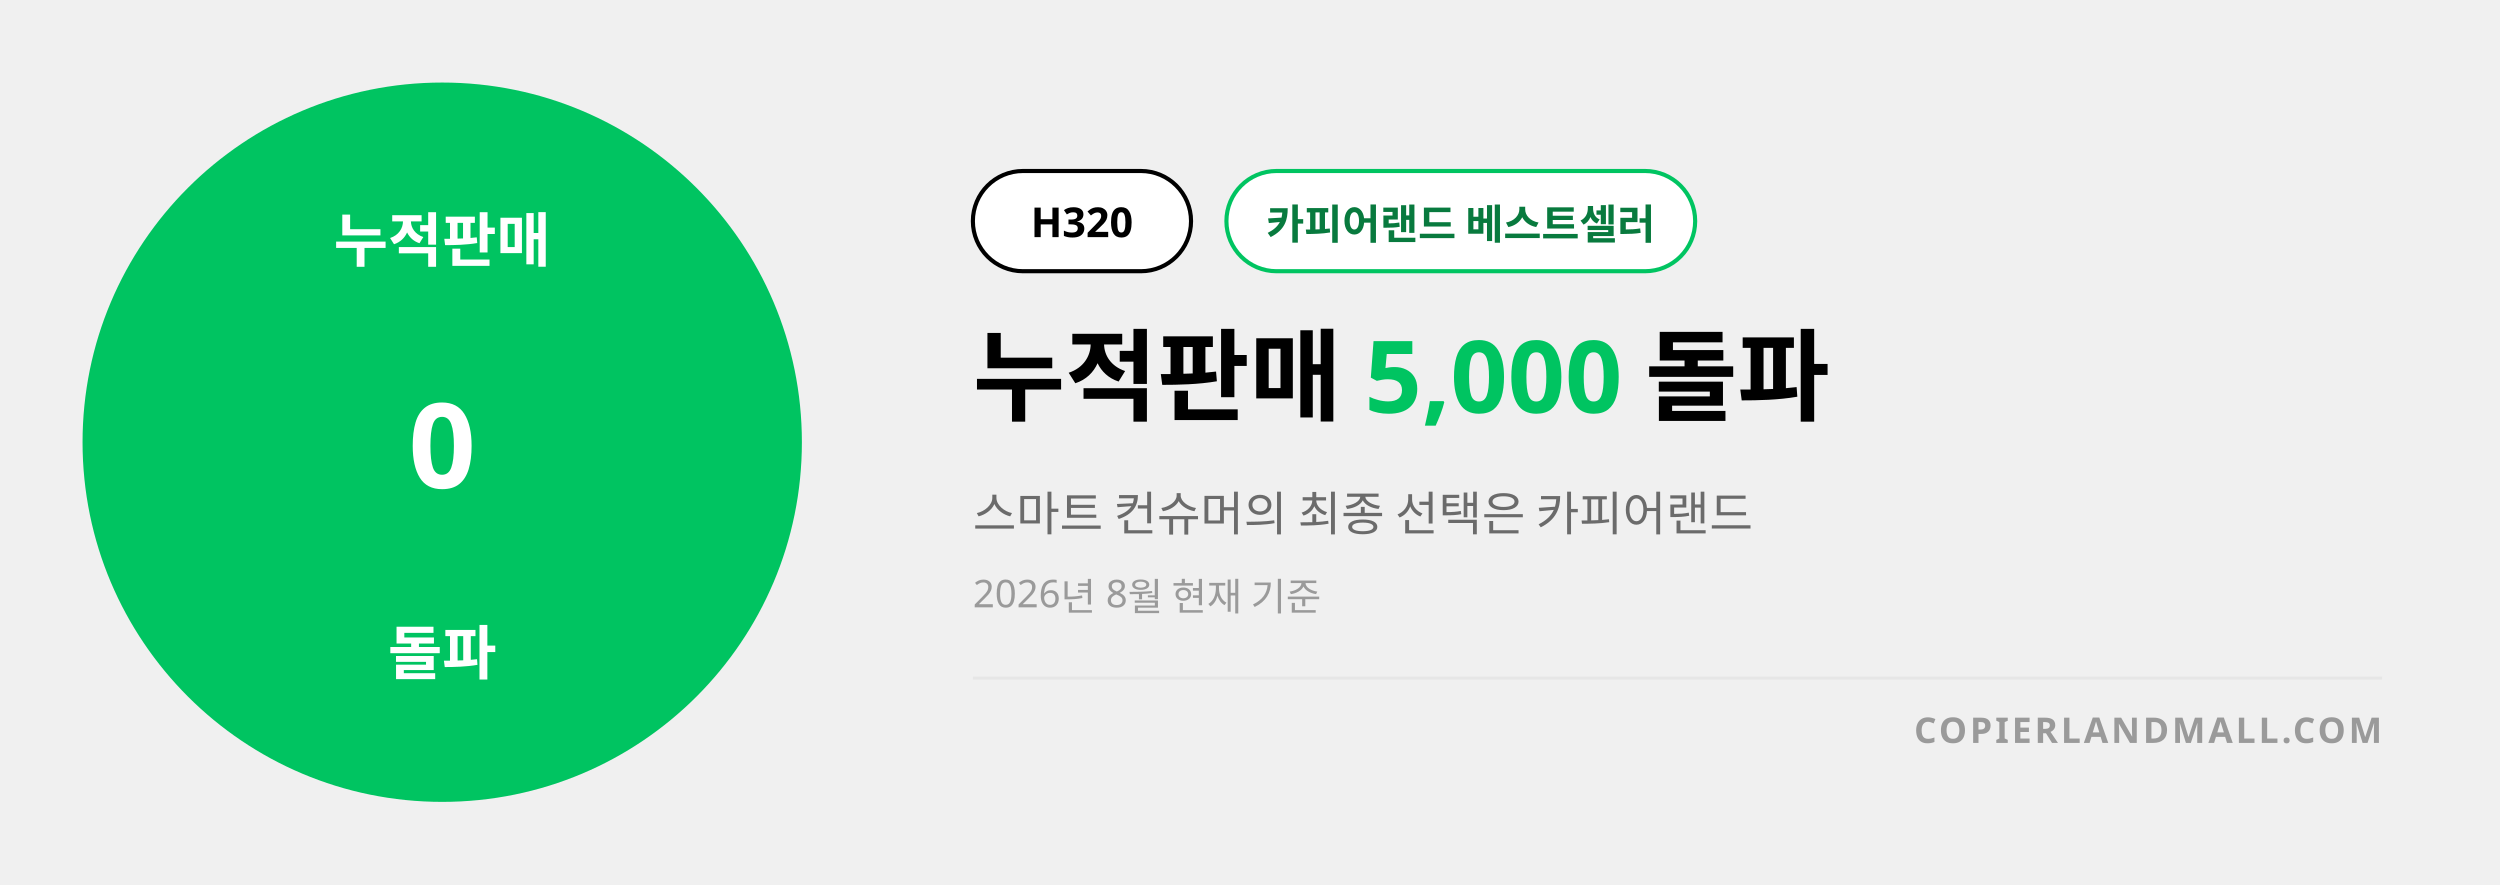
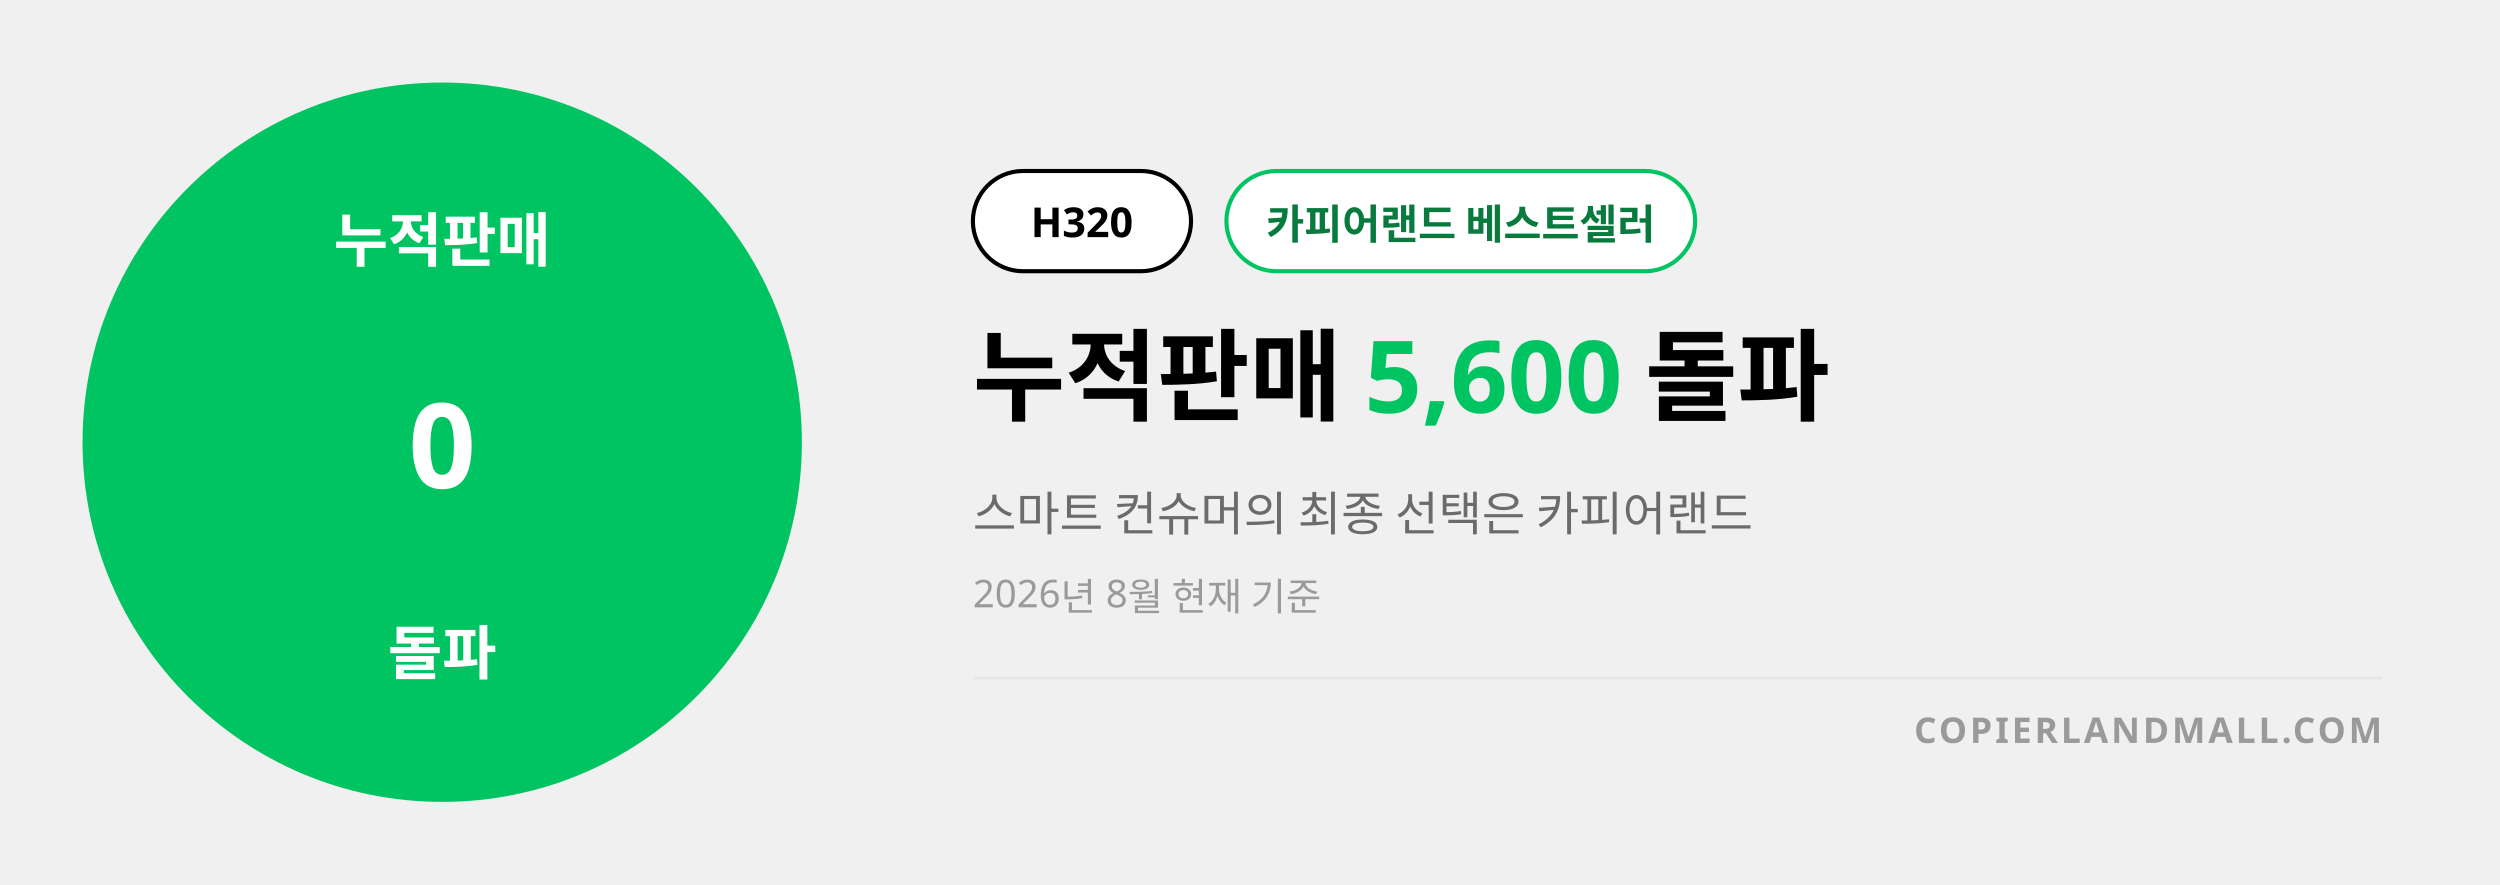
<svg xmlns="http://www.w3.org/2000/svg" width="848" height="300" viewBox="0 0 848 300" role="img">
  <defs>
    <clipPath id="reelClip">
      <rect x="0" y="120.0" width="848" height="60.0" />
    </clipPath>
    <style>
-       .pc-reel { animation: pc-count 2.0s steps(57, end) forwards; }
-       @keyframes pc-count {
-         from { transform: translateY(0); }
-         to { transform: translateY(-3306.0px); }
+       .pc-reel { animation: pc-loop 6.0s infinite; }
+       @keyframes pc-loop {
+         0% { transform: translateY(0); opacity: 1; animation-timing-function: steps(57, end); }
+         33.333% { transform: translateY(-3306.0px); opacity: 1; }
+         83.333% { transform: translateY(-3306.0px); opacity: 1; }
+         85.833% { transform: translateY(-3306.0px); opacity: 0; }
+         85.883% { transform: translateY(0); opacity: 0; }
+         88.333% { transform: translateY(0); opacity: 1; }
+         100% { transform: translateY(0); opacity: 1; }
      }
    </style>
  </defs>
  <circle cx="150" cy="150" r="122" fill="#00C461" />
  <text x="150" y="80" text-anchor="middle" dominant-baseline="central" font-family="'Pretendard','Malgun Gothic','Apple SD Gothic Neo',sans-serif" font-weight="700" font-size="20" fill="#FFFFFF">누적판매</text>
  <g clip-path="url(#reelClip)">
    <g class="pc-reel">
      <text class="pc-frame" x="150" y="150.0" text-anchor="middle" dominant-baseline="central" font-family="'Pretendard','Malgun Gothic','Apple SD Gothic Neo',sans-serif" font-weight="800" font-size="40" fill="#FFFFFF">0</text>
-       <text class="pc-frame" x="150" y="208.0" text-anchor="middle" dominant-baseline="central" font-family="'Pretendard','Malgun Gothic','Apple SD Gothic Neo',sans-serif" font-weight="800" font-size="40" fill="#FFFFFF">250</text>
-       <text class="pc-frame" x="150" y="266.0" text-anchor="middle" dominant-baseline="central" font-family="'Pretendard','Malgun Gothic','Apple SD Gothic Neo',sans-serif" font-weight="800" font-size="40" fill="#FFFFFF">491</text>
-       <text class="pc-frame" x="150" y="324.0" text-anchor="middle" dominant-baseline="central" font-family="'Pretendard','Malgun Gothic','Apple SD Gothic Neo',sans-serif" font-weight="800" font-size="40" fill="#FFFFFF">725</text>
-       <text class="pc-frame" x="150" y="382.0" text-anchor="middle" dominant-baseline="central" font-family="'Pretendard','Malgun Gothic','Apple SD Gothic Neo',sans-serif" font-weight="800" font-size="40" fill="#FFFFFF">950</text>
-       <text class="pc-frame" x="150" y="440.0" text-anchor="middle" dominant-baseline="central" font-family="'Pretendard','Malgun Gothic','Apple SD Gothic Neo',sans-serif" font-weight="800" font-size="40" fill="#FFFFFF">1,167</text>
-       <text class="pc-frame" x="150" y="498.0" text-anchor="middle" dominant-baseline="central" font-family="'Pretendard','Malgun Gothic','Apple SD Gothic Neo',sans-serif" font-weight="800" font-size="40" fill="#FFFFFF">1,376</text>
-       <text class="pc-frame" x="150" y="556.0" text-anchor="middle" dominant-baseline="central" font-family="'Pretendard','Malgun Gothic','Apple SD Gothic Neo',sans-serif" font-weight="800" font-size="40" fill="#FFFFFF">1,577</text>
-       <text class="pc-frame" x="150" y="614.0" text-anchor="middle" dominant-baseline="central" font-family="'Pretendard','Malgun Gothic','Apple SD Gothic Neo',sans-serif" font-weight="800" font-size="40" fill="#FFFFFF">1,771</text>
-       <text class="pc-frame" x="150" y="672.0" text-anchor="middle" dominant-baseline="central" font-family="'Pretendard','Malgun Gothic','Apple SD Gothic Neo',sans-serif" font-weight="800" font-size="40" fill="#FFFFFF">1,957</text>
-       <text class="pc-frame" x="150" y="730.0" text-anchor="middle" dominant-baseline="central" font-family="'Pretendard','Malgun Gothic','Apple SD Gothic Neo',sans-serif" font-weight="800" font-size="40" fill="#FFFFFF">2,136</text>
-       <text class="pc-frame" x="150" y="788.0" text-anchor="middle" dominant-baseline="central" font-family="'Pretendard','Malgun Gothic','Apple SD Gothic Neo',sans-serif" font-weight="800" font-size="40" fill="#FFFFFF">2,308</text>
-       <text class="pc-frame" x="150" y="846.0" text-anchor="middle" dominant-baseline="central" font-family="'Pretendard','Malgun Gothic','Apple SD Gothic Neo',sans-serif" font-weight="800" font-size="40" fill="#FFFFFF">2,472</text>
-       <text class="pc-frame" x="150" y="904.0" text-anchor="middle" dominant-baseline="central" font-family="'Pretendard','Malgun Gothic','Apple SD Gothic Neo',sans-serif" font-weight="800" font-size="40" fill="#FFFFFF">2,630</text>
-       <text class="pc-frame" x="150" y="962.0" text-anchor="middle" dominant-baseline="central" font-family="'Pretendard','Malgun Gothic','Apple SD Gothic Neo',sans-serif" font-weight="800" font-size="40" fill="#FFFFFF">2,782</text>
-       <text class="pc-frame" x="150" y="1020.0" text-anchor="middle" dominant-baseline="central" font-family="'Pretendard','Malgun Gothic','Apple SD Gothic Neo',sans-serif" font-weight="800" font-size="40" fill="#FFFFFF">2,926</text>
-       <text class="pc-frame" x="150" y="1078.0" text-anchor="middle" dominant-baseline="central" font-family="'Pretendard','Malgun Gothic','Apple SD Gothic Neo',sans-serif" font-weight="800" font-size="40" fill="#FFFFFF">3,064</text>
-       <text class="pc-frame" x="150" y="1136.0" text-anchor="middle" dominant-baseline="central" font-family="'Pretendard','Malgun Gothic','Apple SD Gothic Neo',sans-serif" font-weight="800" font-size="40" fill="#FFFFFF">3,196</text>
-       <text class="pc-frame" x="150" y="1194.0" text-anchor="middle" dominant-baseline="central" font-family="'Pretendard','Malgun Gothic','Apple SD Gothic Neo',sans-serif" font-weight="800" font-size="40" fill="#FFFFFF">3,322</text>
-       <text class="pc-frame" x="150" y="1252.0" text-anchor="middle" dominant-baseline="central" font-family="'Pretendard','Malgun Gothic','Apple SD Gothic Neo',sans-serif" font-weight="800" font-size="40" fill="#FFFFFF">3,442</text>
-       <text class="pc-frame" x="150" y="1310.0" text-anchor="middle" dominant-baseline="central" font-family="'Pretendard','Malgun Gothic','Apple SD Gothic Neo',sans-serif" font-weight="800" font-size="40" fill="#FFFFFF">3,556</text>
-       <text class="pc-frame" x="150" y="1368.0" text-anchor="middle" dominant-baseline="central" font-family="'Pretendard','Malgun Gothic','Apple SD Gothic Neo',sans-serif" font-weight="800" font-size="40" fill="#FFFFFF">3,664</text>
-       <text class="pc-frame" x="150" y="1426.0" text-anchor="middle" dominant-baseline="central" font-family="'Pretendard','Malgun Gothic','Apple SD Gothic Neo',sans-serif" font-weight="800" font-size="40" fill="#FFFFFF">3,767</text>
-       <text class="pc-frame" x="150" y="1484.0" text-anchor="middle" dominant-baseline="central" font-family="'Pretendard','Malgun Gothic','Apple SD Gothic Neo',sans-serif" font-weight="800" font-size="40" fill="#FFFFFF">3,864</text>
-       <text class="pc-frame" x="150" y="1542.0" text-anchor="middle" dominant-baseline="central" font-family="'Pretendard','Malgun Gothic','Apple SD Gothic Neo',sans-serif" font-weight="800" font-size="40" fill="#FFFFFF">3,956</text>
-       <text class="pc-frame" x="150" y="1600.0" text-anchor="middle" dominant-baseline="central" font-family="'Pretendard','Malgun Gothic','Apple SD Gothic Neo',sans-serif" font-weight="800" font-size="40" fill="#FFFFFF">4,043</text>
-       <text class="pc-frame" x="150" y="1658.0" text-anchor="middle" dominant-baseline="central" font-family="'Pretendard','Malgun Gothic','Apple SD Gothic Neo',sans-serif" font-weight="800" font-size="40" fill="#FFFFFF">4,125</text>
-       <text class="pc-frame" x="150" y="1716.0" text-anchor="middle" dominant-baseline="central" font-family="'Pretendard','Malgun Gothic','Apple SD Gothic Neo',sans-serif" font-weight="800" font-size="40" fill="#FFFFFF">4,202</text>
-       <text class="pc-frame" x="150" y="1774.0" text-anchor="middle" dominant-baseline="central" font-family="'Pretendard','Malgun Gothic','Apple SD Gothic Neo',sans-serif" font-weight="800" font-size="40" fill="#FFFFFF">4,275</text>
-       <text class="pc-frame" x="150" y="1832.0" text-anchor="middle" dominant-baseline="central" font-family="'Pretendard','Malgun Gothic','Apple SD Gothic Neo',sans-serif" font-weight="800" font-size="40" fill="#FFFFFF">4,343</text>
-       <text class="pc-frame" x="150" y="1890.0" text-anchor="middle" dominant-baseline="central" font-family="'Pretendard','Malgun Gothic','Apple SD Gothic Neo',sans-serif" font-weight="800" font-size="40" fill="#FFFFFF">4,406</text>
-       <text class="pc-frame" x="150" y="1948.0" text-anchor="middle" dominant-baseline="central" font-family="'Pretendard','Malgun Gothic','Apple SD Gothic Neo',sans-serif" font-weight="800" font-size="40" fill="#FFFFFF">4,466</text>
-       <text class="pc-frame" x="150" y="2006.0" text-anchor="middle" dominant-baseline="central" font-family="'Pretendard','Malgun Gothic','Apple SD Gothic Neo',sans-serif" font-weight="800" font-size="40" fill="#FFFFFF">4,521</text>
-       <text class="pc-frame" x="150" y="2064.0" text-anchor="middle" dominant-baseline="central" font-family="'Pretendard','Malgun Gothic','Apple SD Gothic Neo',sans-serif" font-weight="800" font-size="40" fill="#FFFFFF">4,572</text>
-       <text class="pc-frame" x="150" y="2122.0" text-anchor="middle" dominant-baseline="central" font-family="'Pretendard','Malgun Gothic','Apple SD Gothic Neo',sans-serif" font-weight="800" font-size="40" fill="#FFFFFF">4,620</text>
-       <text class="pc-frame" x="150" y="2180.0" text-anchor="middle" dominant-baseline="central" font-family="'Pretendard','Malgun Gothic','Apple SD Gothic Neo',sans-serif" font-weight="800" font-size="40" fill="#FFFFFF">4,663</text>
-       <text class="pc-frame" x="150" y="2238.0" text-anchor="middle" dominant-baseline="central" font-family="'Pretendard','Malgun Gothic','Apple SD Gothic Neo',sans-serif" font-weight="800" font-size="40" fill="#FFFFFF">4,704</text>
-       <text class="pc-frame" x="150" y="2296.0" text-anchor="middle" dominant-baseline="central" font-family="'Pretendard','Malgun Gothic','Apple SD Gothic Neo',sans-serif" font-weight="800" font-size="40" fill="#FFFFFF">4,741</text>
-       <text class="pc-frame" x="150" y="2354.0" text-anchor="middle" dominant-baseline="central" font-family="'Pretendard','Malgun Gothic','Apple SD Gothic Neo',sans-serif" font-weight="800" font-size="40" fill="#FFFFFF">4,775</text>
-       <text class="pc-frame" x="150" y="2412.0" text-anchor="middle" dominant-baseline="central" font-family="'Pretendard','Malgun Gothic','Apple SD Gothic Neo',sans-serif" font-weight="800" font-size="40" fill="#FFFFFF">4,805</text>
-       <text class="pc-frame" x="150" y="2470.0" text-anchor="middle" dominant-baseline="central" font-family="'Pretendard','Malgun Gothic','Apple SD Gothic Neo',sans-serif" font-weight="800" font-size="40" fill="#FFFFFF">4,833</text>
-       <text class="pc-frame" x="150" y="2528.0" text-anchor="middle" dominant-baseline="central" font-family="'Pretendard','Malgun Gothic','Apple SD Gothic Neo',sans-serif" font-weight="800" font-size="40" fill="#FFFFFF">4,858</text>
-       <text class="pc-frame" x="150" y="2586.0" text-anchor="middle" dominant-baseline="central" font-family="'Pretendard','Malgun Gothic','Apple SD Gothic Neo',sans-serif" font-weight="800" font-size="40" fill="#FFFFFF">4,880</text>
-       <text class="pc-frame" x="150" y="2644.0" text-anchor="middle" dominant-baseline="central" font-family="'Pretendard','Malgun Gothic','Apple SD Gothic Neo',sans-serif" font-weight="800" font-size="40" fill="#FFFFFF">4,900</text>
-       <text class="pc-frame" x="150" y="2702.0" text-anchor="middle" dominant-baseline="central" font-family="'Pretendard','Malgun Gothic','Apple SD Gothic Neo',sans-serif" font-weight="800" font-size="40" fill="#FFFFFF">4,918</text>
-       <text class="pc-frame" x="150" y="2760.0" text-anchor="middle" dominant-baseline="central" font-family="'Pretendard','Malgun Gothic','Apple SD Gothic Neo',sans-serif" font-weight="800" font-size="40" fill="#FFFFFF">4,933</text>
-       <text class="pc-frame" x="150" y="2818.0" text-anchor="middle" dominant-baseline="central" font-family="'Pretendard','Malgun Gothic','Apple SD Gothic Neo',sans-serif" font-weight="800" font-size="40" fill="#FFFFFF">4,947</text>
-       <text class="pc-frame" x="150" y="2876.0" text-anchor="middle" dominant-baseline="central" font-family="'Pretendard','Malgun Gothic','Apple SD Gothic Neo',sans-serif" font-weight="800" font-size="40" fill="#FFFFFF">4,958</text>
-       <text class="pc-frame" x="150" y="2934.0" text-anchor="middle" dominant-baseline="central" font-family="'Pretendard','Malgun Gothic','Apple SD Gothic Neo',sans-serif" font-weight="800" font-size="40" fill="#FFFFFF">4,968</text>
-       <text class="pc-frame" x="150" y="2992.0" text-anchor="middle" dominant-baseline="central" font-family="'Pretendard','Malgun Gothic','Apple SD Gothic Neo',sans-serif" font-weight="800" font-size="40" fill="#FFFFFF">4,976</text>
-       <text class="pc-frame" x="150" y="3050.0" text-anchor="middle" dominant-baseline="central" font-family="'Pretendard','Malgun Gothic','Apple SD Gothic Neo',sans-serif" font-weight="800" font-size="40" fill="#FFFFFF">4,982</text>
-       <text class="pc-frame" x="150" y="3108.0" text-anchor="middle" dominant-baseline="central" font-family="'Pretendard','Malgun Gothic','Apple SD Gothic Neo',sans-serif" font-weight="800" font-size="40" fill="#FFFFFF">4,988</text>
-       <text class="pc-frame" x="150" y="3166.0" text-anchor="middle" dominant-baseline="central" font-family="'Pretendard','Malgun Gothic','Apple SD Gothic Neo',sans-serif" font-weight="800" font-size="40" fill="#FFFFFF">4,992</text>
-       <text class="pc-frame" x="150" y="3224.0" text-anchor="middle" dominant-baseline="central" font-family="'Pretendard','Malgun Gothic','Apple SD Gothic Neo',sans-serif" font-weight="800" font-size="40" fill="#FFFFFF">4,995</text>
-       <text class="pc-frame" x="150" y="3282.0" text-anchor="middle" dominant-baseline="central" font-family="'Pretendard','Malgun Gothic','Apple SD Gothic Neo',sans-serif" font-weight="800" font-size="40" fill="#FFFFFF">4,997</text>
-       <text class="pc-frame" x="150" y="3340.0" text-anchor="middle" dominant-baseline="central" font-family="'Pretendard','Malgun Gothic','Apple SD Gothic Neo',sans-serif" font-weight="800" font-size="40" fill="#FFFFFF">4,998</text>
-       <text class="pc-frame" x="150" y="3398.0" text-anchor="middle" dominant-baseline="central" font-family="'Pretendard','Malgun Gothic','Apple SD Gothic Neo',sans-serif" font-weight="800" font-size="40" fill="#FFFFFF">4,999</text>
-       <text class="pc-frame" x="150" y="3456.0" text-anchor="middle" dominant-baseline="central" font-family="'Pretendard','Malgun Gothic','Apple SD Gothic Neo',sans-serif" font-weight="800" font-size="40" fill="#FFFFFF">5,000</text>
+       <text class="pc-frame" x="150" y="208.0" text-anchor="middle" dominant-baseline="central" font-family="'Pretendard','Malgun Gothic','Apple SD Gothic Neo',sans-serif" font-weight="800" font-size="40" fill="#FFFFFF">280</text>
+       <text class="pc-frame" x="150" y="266.0" text-anchor="middle" dominant-baseline="central" font-family="'Pretendard','Malgun Gothic','Apple SD Gothic Neo',sans-serif" font-weight="800" font-size="40" fill="#FFFFFF">550</text>
+       <text class="pc-frame" x="150" y="324.0" text-anchor="middle" dominant-baseline="central" font-family="'Pretendard','Malgun Gothic','Apple SD Gothic Neo',sans-serif" font-weight="800" font-size="40" fill="#FFFFFF">812</text>
+       <text class="pc-frame" x="150" y="382.0" text-anchor="middle" dominant-baseline="central" font-family="'Pretendard','Malgun Gothic','Apple SD Gothic Neo',sans-serif" font-weight="800" font-size="40" fill="#FFFFFF">1,064</text>
+       <text class="pc-frame" x="150" y="440.0" text-anchor="middle" dominant-baseline="central" font-family="'Pretendard','Malgun Gothic','Apple SD Gothic Neo',sans-serif" font-weight="800" font-size="40" fill="#FFFFFF">1,306</text>
+       <text class="pc-frame" x="150" y="498.0" text-anchor="middle" dominant-baseline="central" font-family="'Pretendard','Malgun Gothic','Apple SD Gothic Neo',sans-serif" font-weight="800" font-size="40" fill="#FFFFFF">1,541</text>
+       <text class="pc-frame" x="150" y="556.0" text-anchor="middle" dominant-baseline="central" font-family="'Pretendard','Malgun Gothic','Apple SD Gothic Neo',sans-serif" font-weight="800" font-size="40" fill="#FFFFFF">1,766</text>
+       <text class="pc-frame" x="150" y="614.0" text-anchor="middle" dominant-baseline="central" font-family="'Pretendard','Malgun Gothic','Apple SD Gothic Neo',sans-serif" font-weight="800" font-size="40" fill="#FFFFFF">1,983</text>
+       <text class="pc-frame" x="150" y="672.0" text-anchor="middle" dominant-baseline="central" font-family="'Pretendard','Malgun Gothic','Apple SD Gothic Neo',sans-serif" font-weight="800" font-size="40" fill="#FFFFFF">2,192</text>
+       <text class="pc-frame" x="150" y="730.0" text-anchor="middle" dominant-baseline="central" font-family="'Pretendard','Malgun Gothic','Apple SD Gothic Neo',sans-serif" font-weight="800" font-size="40" fill="#FFFFFF">2,392</text>
+       <text class="pc-frame" x="150" y="788.0" text-anchor="middle" dominant-baseline="central" font-family="'Pretendard','Malgun Gothic','Apple SD Gothic Neo',sans-serif" font-weight="800" font-size="40" fill="#FFFFFF">2,585</text>
+       <text class="pc-frame" x="150" y="846.0" text-anchor="middle" dominant-baseline="central" font-family="'Pretendard','Malgun Gothic','Apple SD Gothic Neo',sans-serif" font-weight="800" font-size="40" fill="#FFFFFF">2,769</text>
+       <text class="pc-frame" x="150" y="904.0" text-anchor="middle" dominant-baseline="central" font-family="'Pretendard','Malgun Gothic','Apple SD Gothic Neo',sans-serif" font-weight="800" font-size="40" fill="#FFFFFF">2,946</text>
+       <text class="pc-frame" x="150" y="962.0" text-anchor="middle" dominant-baseline="central" font-family="'Pretendard','Malgun Gothic','Apple SD Gothic Neo',sans-serif" font-weight="800" font-size="40" fill="#FFFFFF">3,115</text>
+       <text class="pc-frame" x="150" y="1020.0" text-anchor="middle" dominant-baseline="central" font-family="'Pretendard','Malgun Gothic','Apple SD Gothic Neo',sans-serif" font-weight="800" font-size="40" fill="#FFFFFF">3,277</text>
+       <text class="pc-frame" x="150" y="1078.0" text-anchor="middle" dominant-baseline="central" font-family="'Pretendard','Malgun Gothic','Apple SD Gothic Neo',sans-serif" font-weight="800" font-size="40" fill="#FFFFFF">3,432</text>
+       <text class="pc-frame" x="150" y="1136.0" text-anchor="middle" dominant-baseline="central" font-family="'Pretendard','Malgun Gothic','Apple SD Gothic Neo',sans-serif" font-weight="800" font-size="40" fill="#FFFFFF">3,580</text>
+       <text class="pc-frame" x="150" y="1194.0" text-anchor="middle" dominant-baseline="central" font-family="'Pretendard','Malgun Gothic','Apple SD Gothic Neo',sans-serif" font-weight="800" font-size="40" fill="#FFFFFF">3,721</text>
+       <text class="pc-frame" x="150" y="1252.0" text-anchor="middle" dominant-baseline="central" font-family="'Pretendard','Malgun Gothic','Apple SD Gothic Neo',sans-serif" font-weight="800" font-size="40" fill="#FFFFFF">3,855</text>
+       <text class="pc-frame" x="150" y="1310.0" text-anchor="middle" dominant-baseline="central" font-family="'Pretendard','Malgun Gothic','Apple SD Gothic Neo',sans-serif" font-weight="800" font-size="40" fill="#FFFFFF">3,983</text>
+       <text class="pc-frame" x="150" y="1368.0" text-anchor="middle" dominant-baseline="central" font-family="'Pretendard','Malgun Gothic','Apple SD Gothic Neo',sans-serif" font-weight="800" font-size="40" fill="#FFFFFF">4,104</text>
+       <text class="pc-frame" x="150" y="1426.0" text-anchor="middle" dominant-baseline="central" font-family="'Pretendard','Malgun Gothic','Apple SD Gothic Neo',sans-serif" font-weight="800" font-size="40" fill="#FFFFFF">4,219</text>
+       <text class="pc-frame" x="150" y="1484.0" text-anchor="middle" dominant-baseline="central" font-family="'Pretendard','Malgun Gothic','Apple SD Gothic Neo',sans-serif" font-weight="800" font-size="40" fill="#FFFFFF">4,328</text>
+       <text class="pc-frame" x="150" y="1542.0" text-anchor="middle" dominant-baseline="central" font-family="'Pretendard','Malgun Gothic','Apple SD Gothic Neo',sans-serif" font-weight="800" font-size="40" fill="#FFFFFF">4,431</text>
+       <text class="pc-frame" x="150" y="1600.0" text-anchor="middle" dominant-baseline="central" font-family="'Pretendard','Malgun Gothic','Apple SD Gothic Neo',sans-serif" font-weight="800" font-size="40" fill="#FFFFFF">4,528</text>
+       <text class="pc-frame" x="150" y="1658.0" text-anchor="middle" dominant-baseline="central" font-family="'Pretendard','Malgun Gothic','Apple SD Gothic Neo',sans-serif" font-weight="800" font-size="40" fill="#FFFFFF">4,620</text>
+       <text class="pc-frame" x="150" y="1716.0" text-anchor="middle" dominant-baseline="central" font-family="'Pretendard','Malgun Gothic','Apple SD Gothic Neo',sans-serif" font-weight="800" font-size="40" fill="#FFFFFF">4,707</text>
+       <text class="pc-frame" x="150" y="1774.0" text-anchor="middle" dominant-baseline="central" font-family="'Pretendard','Malgun Gothic','Apple SD Gothic Neo',sans-serif" font-weight="800" font-size="40" fill="#FFFFFF">4,788</text>
+       <text class="pc-frame" x="150" y="1832.0" text-anchor="middle" dominant-baseline="central" font-family="'Pretendard','Malgun Gothic','Apple SD Gothic Neo',sans-serif" font-weight="800" font-size="40" fill="#FFFFFF">4,864</text>
+       <text class="pc-frame" x="150" y="1890.0" text-anchor="middle" dominant-baseline="central" font-family="'Pretendard','Malgun Gothic','Apple SD Gothic Neo',sans-serif" font-weight="800" font-size="40" fill="#FFFFFF">4,935</text>
+       <text class="pc-frame" x="150" y="1948.0" text-anchor="middle" dominant-baseline="central" font-family="'Pretendard','Malgun Gothic','Apple SD Gothic Neo',sans-serif" font-weight="800" font-size="40" fill="#FFFFFF">5,001</text>
+       <text class="pc-frame" x="150" y="2006.0" text-anchor="middle" dominant-baseline="central" font-family="'Pretendard','Malgun Gothic','Apple SD Gothic Neo',sans-serif" font-weight="800" font-size="40" fill="#FFFFFF">5,063</text>
+       <text class="pc-frame" x="150" y="2064.0" text-anchor="middle" dominant-baseline="central" font-family="'Pretendard','Malgun Gothic','Apple SD Gothic Neo',sans-serif" font-weight="800" font-size="40" fill="#FFFFFF">5,121</text>
+       <text class="pc-frame" x="150" y="2122.0" text-anchor="middle" dominant-baseline="central" font-family="'Pretendard','Malgun Gothic','Apple SD Gothic Neo',sans-serif" font-weight="800" font-size="40" fill="#FFFFFF">5,174</text>
+       <text class="pc-frame" x="150" y="2180.0" text-anchor="middle" dominant-baseline="central" font-family="'Pretendard','Malgun Gothic','Apple SD Gothic Neo',sans-serif" font-weight="800" font-size="40" fill="#FFFFFF">5,223</text>
+       <text class="pc-frame" x="150" y="2238.0" text-anchor="middle" dominant-baseline="central" font-family="'Pretendard','Malgun Gothic','Apple SD Gothic Neo',sans-serif" font-weight="800" font-size="40" fill="#FFFFFF">5,268</text>
+       <text class="pc-frame" x="150" y="2296.0" text-anchor="middle" dominant-baseline="central" font-family="'Pretendard','Malgun Gothic','Apple SD Gothic Neo',sans-serif" font-weight="800" font-size="40" fill="#FFFFFF">5,310</text>
+       <text class="pc-frame" x="150" y="2354.0" text-anchor="middle" dominant-baseline="central" font-family="'Pretendard','Malgun Gothic','Apple SD Gothic Neo',sans-serif" font-weight="800" font-size="40" fill="#FFFFFF">5,347</text>
+       <text class="pc-frame" x="150" y="2412.0" text-anchor="middle" dominant-baseline="central" font-family="'Pretendard','Malgun Gothic','Apple SD Gothic Neo',sans-serif" font-weight="800" font-size="40" fill="#FFFFFF">5,382</text>
+       <text class="pc-frame" x="150" y="2470.0" text-anchor="middle" dominant-baseline="central" font-family="'Pretendard','Malgun Gothic','Apple SD Gothic Neo',sans-serif" font-weight="800" font-size="40" fill="#FFFFFF">5,413</text>
+       <text class="pc-frame" x="150" y="2528.0" text-anchor="middle" dominant-baseline="central" font-family="'Pretendard','Malgun Gothic','Apple SD Gothic Neo',sans-serif" font-weight="800" font-size="40" fill="#FFFFFF">5,441</text>
+       <text class="pc-frame" x="150" y="2586.0" text-anchor="middle" dominant-baseline="central" font-family="'Pretendard','Malgun Gothic','Apple SD Gothic Neo',sans-serif" font-weight="800" font-size="40" fill="#FFFFFF">5,466</text>
+       <text class="pc-frame" x="150" y="2644.0" text-anchor="middle" dominant-baseline="central" font-family="'Pretendard','Malgun Gothic','Apple SD Gothic Neo',sans-serif" font-weight="800" font-size="40" fill="#FFFFFF">5,488</text>
+       <text class="pc-frame" x="150" y="2702.0" text-anchor="middle" dominant-baseline="central" font-family="'Pretendard','Malgun Gothic','Apple SD Gothic Neo',sans-serif" font-weight="800" font-size="40" fill="#FFFFFF">5,508</text>
+       <text class="pc-frame" x="150" y="2760.0" text-anchor="middle" dominant-baseline="central" font-family="'Pretendard','Malgun Gothic','Apple SD Gothic Neo',sans-serif" font-weight="800" font-size="40" fill="#FFFFFF">5,525</text>
+       <text class="pc-frame" x="150" y="2818.0" text-anchor="middle" dominant-baseline="central" font-family="'Pretendard','Malgun Gothic','Apple SD Gothic Neo',sans-serif" font-weight="800" font-size="40" fill="#FFFFFF">5,540</text>
+       <text class="pc-frame" x="150" y="2876.0" text-anchor="middle" dominant-baseline="central" font-family="'Pretendard','Malgun Gothic','Apple SD Gothic Neo',sans-serif" font-weight="800" font-size="40" fill="#FFFFFF">5,553</text>
+       <text class="pc-frame" x="150" y="2934.0" text-anchor="middle" dominant-baseline="central" font-family="'Pretendard','Malgun Gothic','Apple SD Gothic Neo',sans-serif" font-weight="800" font-size="40" fill="#FFFFFF">5,564</text>
+       <text class="pc-frame" x="150" y="2992.0" text-anchor="middle" dominant-baseline="central" font-family="'Pretendard','Malgun Gothic','Apple SD Gothic Neo',sans-serif" font-weight="800" font-size="40" fill="#FFFFFF">5,573</text>
+       <text class="pc-frame" x="150" y="3050.0" text-anchor="middle" dominant-baseline="central" font-family="'Pretendard','Malgun Gothic','Apple SD Gothic Neo',sans-serif" font-weight="800" font-size="40" fill="#FFFFFF">5,580</text>
+       <text class="pc-frame" x="150" y="3108.0" text-anchor="middle" dominant-baseline="central" font-family="'Pretendard','Malgun Gothic','Apple SD Gothic Neo',sans-serif" font-weight="800" font-size="40" fill="#FFFFFF">5,586</text>
+       <text class="pc-frame" x="150" y="3166.0" text-anchor="middle" dominant-baseline="central" font-family="'Pretendard','Malgun Gothic','Apple SD Gothic Neo',sans-serif" font-weight="800" font-size="40" fill="#FFFFFF">5,591</text>
+       <text class="pc-frame" x="150" y="3224.0" text-anchor="middle" dominant-baseline="central" font-family="'Pretendard','Malgun Gothic','Apple SD Gothic Neo',sans-serif" font-weight="800" font-size="40" fill="#FFFFFF">5,594</text>
+       <text class="pc-frame" x="150" y="3282.0" text-anchor="middle" dominant-baseline="central" font-family="'Pretendard','Malgun Gothic','Apple SD Gothic Neo',sans-serif" font-weight="800" font-size="40" fill="#FFFFFF">5,597</text>
+       <text class="pc-frame" x="150" y="3340.0" text-anchor="middle" dominant-baseline="central" font-family="'Pretendard','Malgun Gothic','Apple SD Gothic Neo',sans-serif" font-weight="800" font-size="40" fill="#FFFFFF">5,598</text>
+       <text class="pc-frame" x="150" y="3398.0" text-anchor="middle" dominant-baseline="central" font-family="'Pretendard','Malgun Gothic','Apple SD Gothic Neo',sans-serif" font-weight="800" font-size="40" fill="#FFFFFF">5,599</text>
+       <text class="pc-frame" x="150" y="3456.0" text-anchor="middle" dominant-baseline="central" font-family="'Pretendard','Malgun Gothic','Apple SD Gothic Neo',sans-serif" font-weight="800" font-size="40" fill="#FFFFFF">5,600</text>
    </g>
  </g>
  <text x="150" y="220" text-anchor="middle" dominant-baseline="central" font-family="'Pretendard','Malgun Gothic','Apple SD Gothic Neo',sans-serif" font-weight="700" font-size="20" fill="#FFFFFF">돌파</text>
  <rect x="330" y="58" width="74" height="34" rx="17.0" fill="#FFFFFF" stroke="#000000" stroke-width="1.4" />
  <text x="367.0" y="75.0" text-anchor="middle" dominant-baseline="central" font-family="'Pretendard','Malgun Gothic','Apple SD Gothic Neo',sans-serif" font-weight="700" font-size="14" fill="#000000">H320</text>
  <rect x="416" y="58" width="159" height="34" rx="17.0" fill="#FFFFFF" stroke="#00C461" stroke-width="1.4" />
  <text x="495.5" y="75.0" text-anchor="middle" dominant-baseline="central" font-family="'Pretendard','Malgun Gothic','Apple SD Gothic Neo',sans-serif" font-weight="700" font-size="14" fill="#087A3E">카피어랜드 베스트셀러</text>
-   <text x="330" y="140" font-family="'Pretendard','Malgun Gothic','Apple SD Gothic Neo',sans-serif" font-weight="800" font-size="34" fill="#000000">누적판매 <tspan fill="#00C461">5,000</tspan> 돌파</text>
+   <text x="330" y="140" font-family="'Pretendard','Malgun Gothic','Apple SD Gothic Neo',sans-serif" font-weight="800" font-size="34" fill="#000000">누적판매 <tspan fill="#00C461">5,600</tspan> 돌파</text>
  <text x="330" y="180" font-family="'Pretendard','Malgun Gothic','Apple SD Gothic Neo',sans-serif" font-weight="500" font-size="16" fill="#6B6B6B">스마트 컨슈머의 최종 선택은 카피어랜드</text>
  <text x="330" y="206" font-family="'Pretendard','Malgun Gothic','Apple SD Gothic Neo',sans-serif" font-weight="400" font-size="13" fill="#9A9A9A">2026년 8월 현재 기준</text>
  <line x1="330" y1="230" x2="808" y2="230" stroke="#E6E6E6" stroke-width="1" />
  <text x="808" y="252" text-anchor="end" font-family="'Pretendard','Malgun Gothic','Apple SD Gothic Neo',sans-serif" font-weight="600" font-size="12" letter-spacing="1" fill="#9A9A9A">COPIERLANDMALL.COM</text>
</svg>
